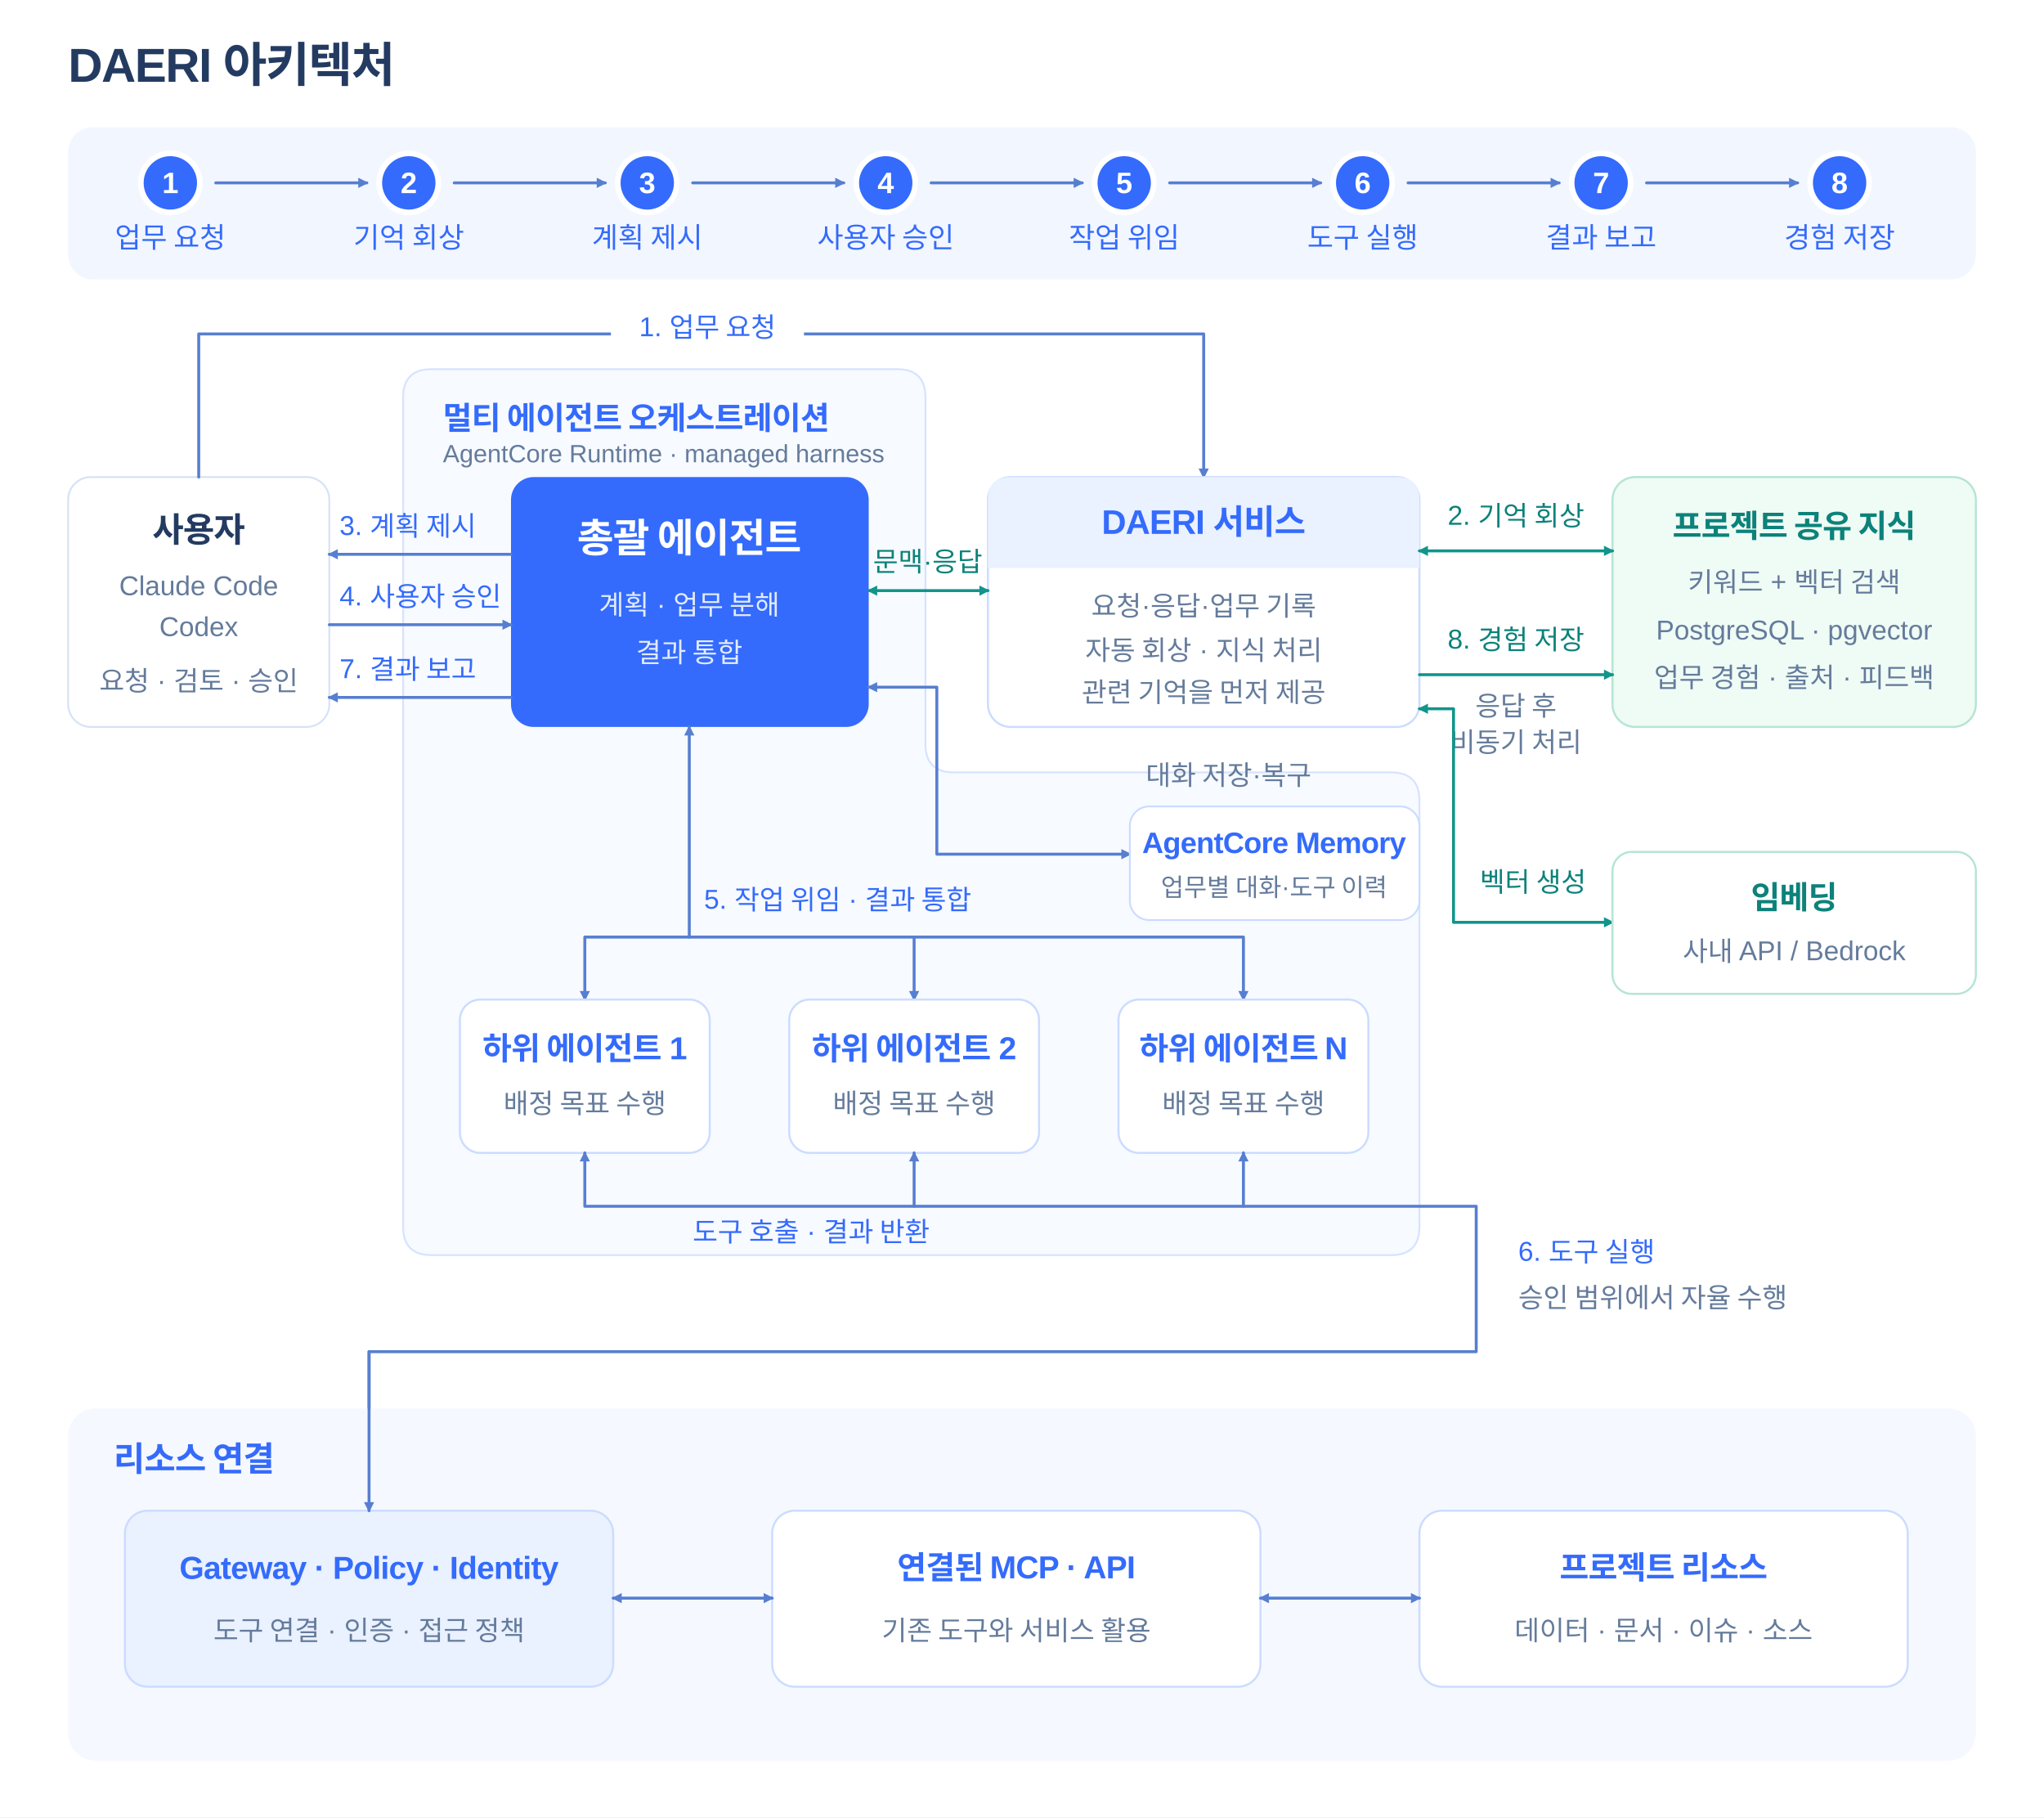
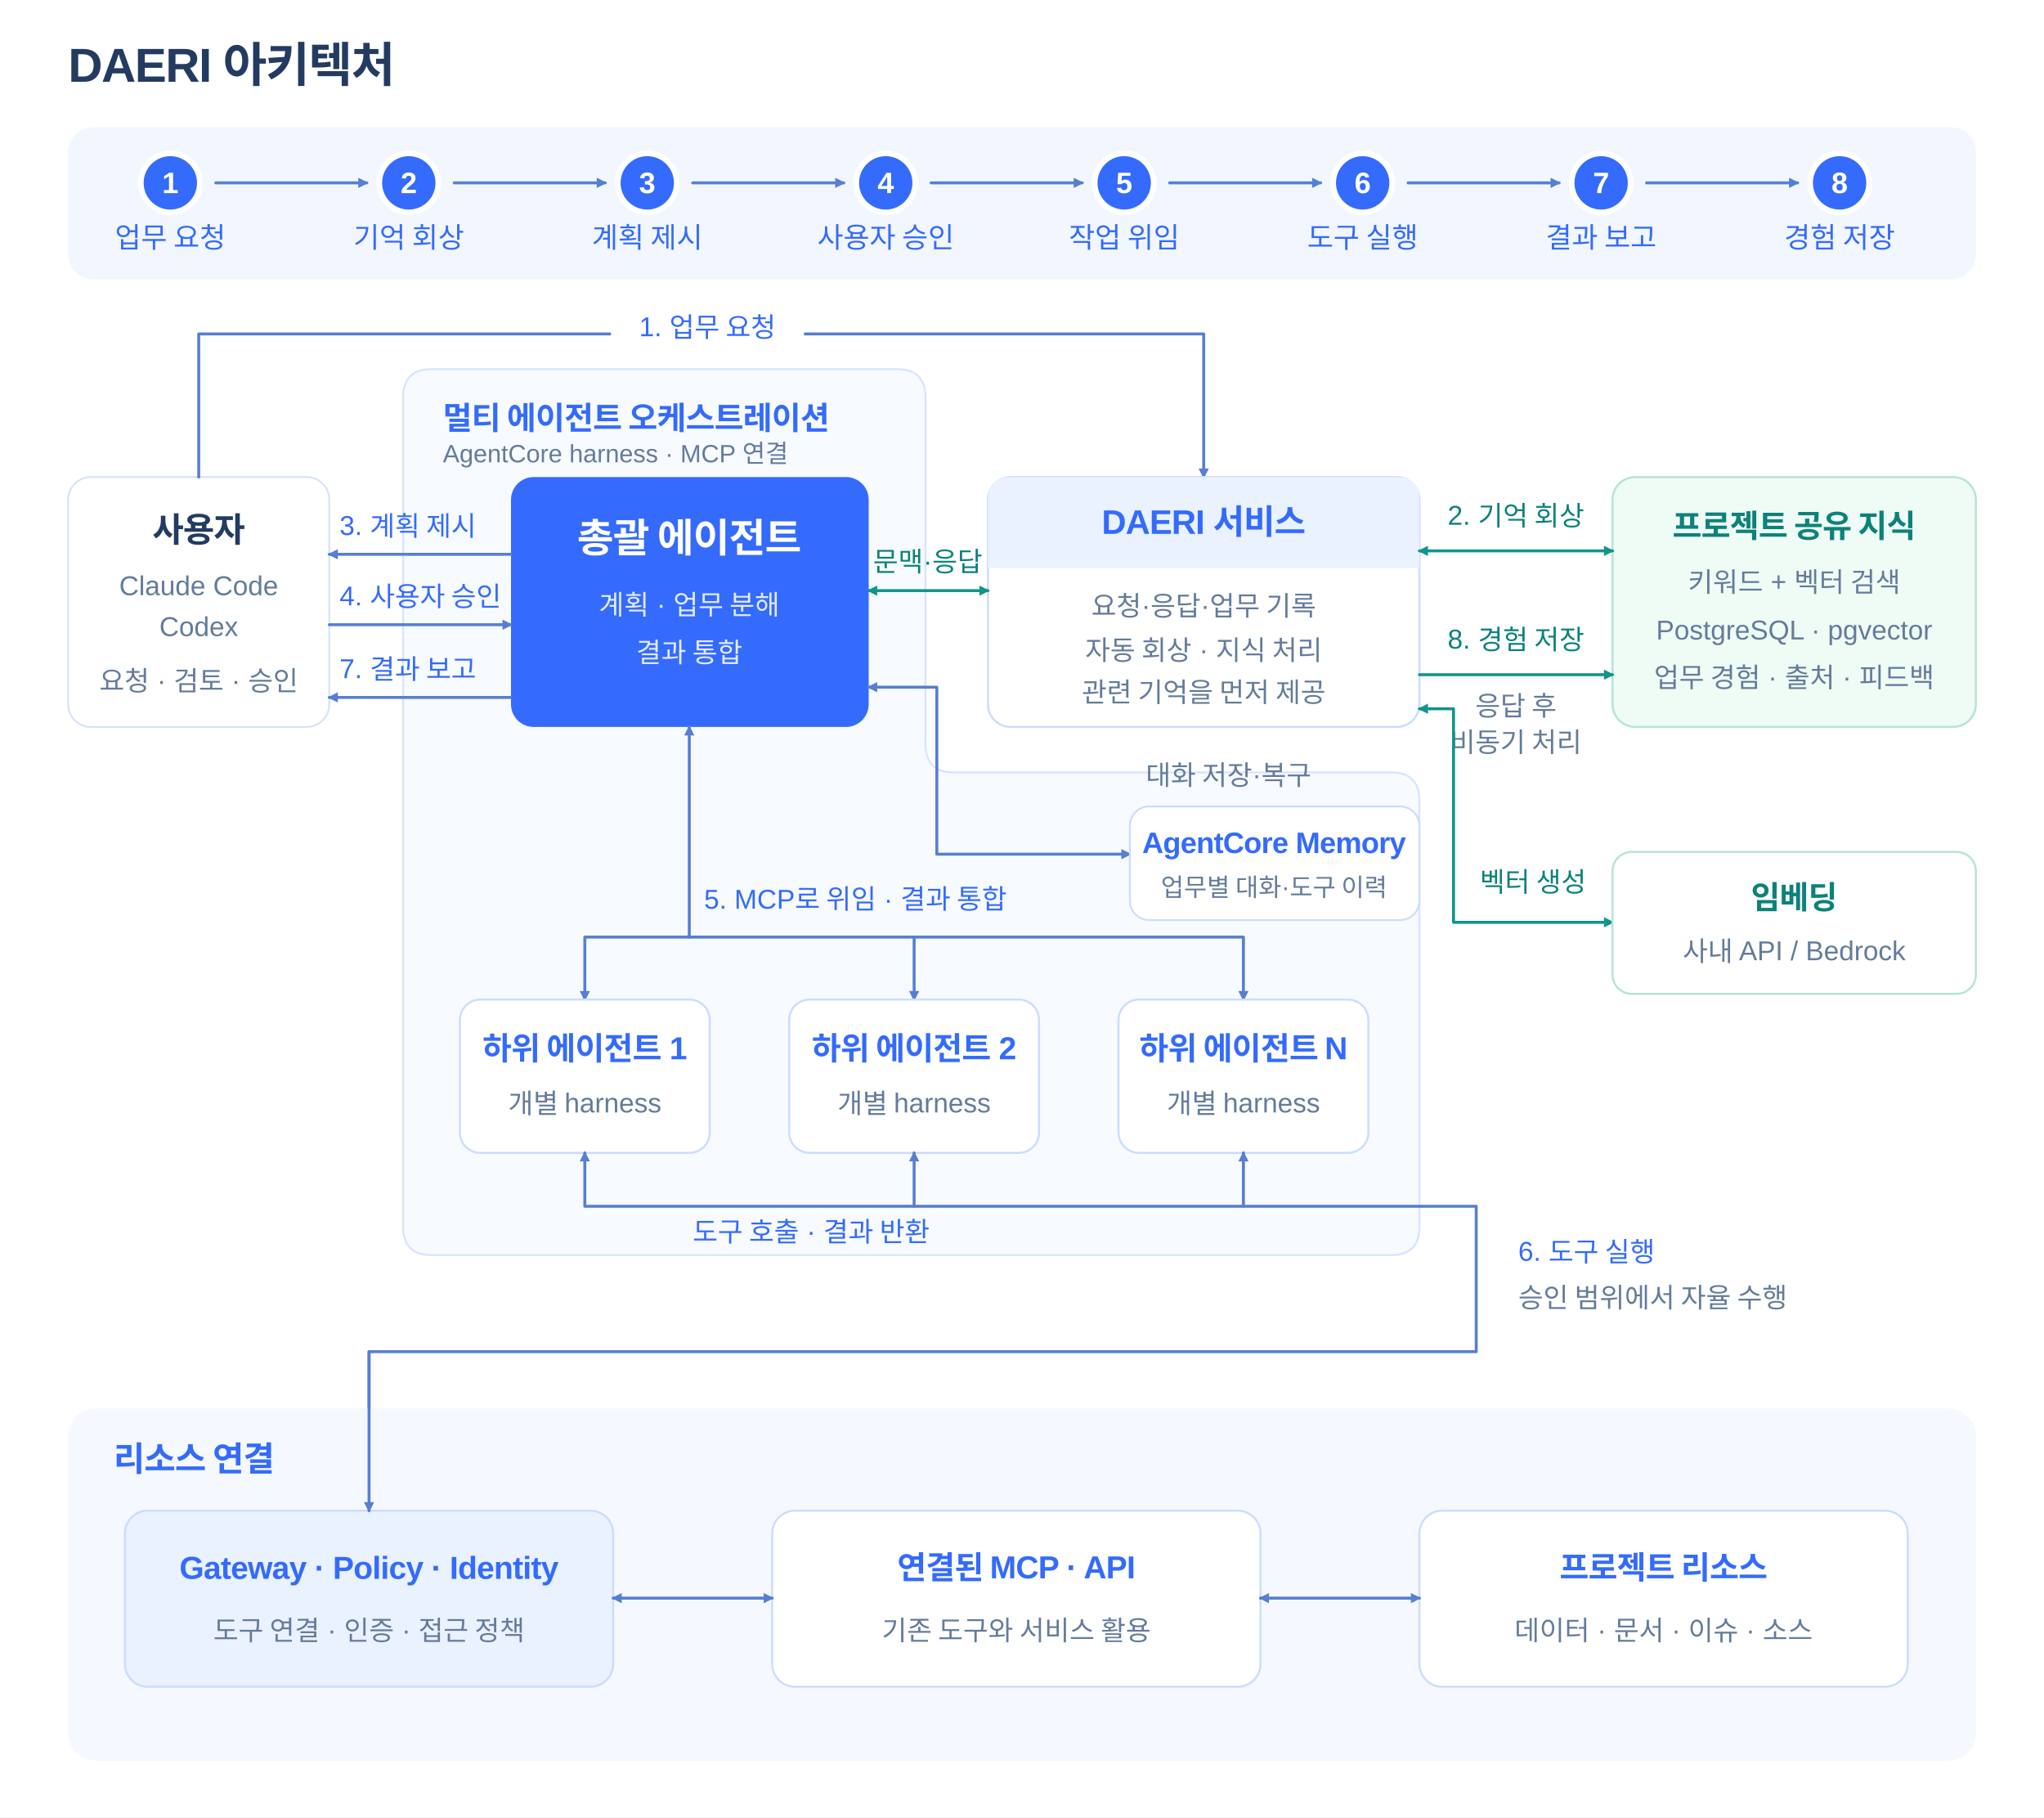
<svg xmlns="http://www.w3.org/2000/svg" width="1800" height="1600" viewBox="0 0 1800 1600" role="img" aria-labelledby="title desc">
  <defs>
    <marker id="blueArrow" markerWidth="11" markerHeight="11" refX="8.5" refY="5.5" orient="auto-start-reverse" markerUnits="userSpaceOnUse">
      <path d="M1 1 10 5.5 1 10Z" fill="#577fd1" />
    </marker>
    <marker id="greenArrow" markerWidth="11" markerHeight="11" refX="8.5" refY="5.5" orient="auto-start-reverse" markerUnits="userSpaceOnUse">
      <path d="M1 1 10 5.5 1 10Z" fill="#11958b" />
    </marker>
    <style>
      text{font-family:-apple-system,BlinkMacSystemFont,"Apple SD Gothic Neo","Noto Sans KR","Malgun Gothic",Arial,sans-serif;fill:#243b61}
      .title{font-size:42px;font-weight:750;letter-spacing:-1px}
      .heading{font-size:30px;font-weight:700;letter-spacing:-.6px}
      .node{font-size:28px;font-weight:650;letter-spacing:-.5px}
      .body{font-size:24px;fill:#647b9b}
      .step{font-size:25px;fill:#346bfc}
      .step text{font-size:25px;fill:#346bfc}
      .stepNumbers text{font-size:26px;font-weight:700;fill:#fff}
      .label{font-size:24px;fill:#346bfc}
      .green{fill:#0c827a}
      .line{fill:none;stroke:#577fd1;stroke-width:2.6;stroke-linecap:round;stroke-linejoin:round;marker-end:url(#blueArrow)}
      .both{marker-start:url(#blueArrow)}
      .memoryLine{fill:none;stroke:#11958b;stroke-width:2.6;stroke-linecap:round;stroke-linejoin:round;marker-end:url(#greenArrow)}
      .memoryBoth{marker-start:url(#greenArrow)}
    </style>
  </defs>
  <rect width="1800" height="1600" fill="#fff" />
  <text x="60" y="72" class="title">DAERI 아키텍처</text>
  <rect x="60" y="112" width="1680" height="134" rx="22" fill="#f2f6ff" />
  <g class="line">
    <path d="M190 161H323" />
    <path d="M400 161H533" />
    <path d="M610 161H743" />
    <path d="M820 161H953" />
    <path d="M1030 161H1163" />
    <path d="M1240 161H1373" />
    <path d="M1450 161H1583" />
  </g>
  <g fill="#346bfc" stroke="#fff" stroke-width="5">
    <circle cx="150" cy="161" r="26" />
    <circle cx="360" cy="161" r="26" />
    <circle cx="570" cy="161" r="26" />
    <circle cx="780" cy="161" r="26" />
    <circle cx="990" cy="161" r="26" />
    <circle cx="1200" cy="161" r="26" />
    <circle cx="1410" cy="161" r="26" />
    <circle cx="1620" cy="161" r="26" />
  </g>
  <g text-anchor="middle" class="stepNumbers">
    <text x="150" y="170">1</text>
    <text x="360" y="170">2</text>
    <text x="570" y="170">3</text>
    <text x="780" y="170">4</text>
    <text x="990" y="170">5</text>
    <text x="1200" y="170">6</text>
    <text x="1410" y="170">7</text>
    <text x="1620" y="170">8</text>
  </g>
  <g text-anchor="middle" class="step">
    <text x="150" y="218">업무 요청</text>
    <text x="360" y="218">기억 회상</text>
    <text x="570" y="218">계획 제시</text>
    <text x="780" y="218">사용자 승인</text>
    <text x="990" y="218">작업 위임</text>
    <text x="1200" y="218">도구 실행</text>
    <text x="1410" y="218">결과 보고</text>
    <text x="1620" y="218">경험 저장</text>
  </g>
  <path d="M380 325H790Q815 325 815 350V655Q815 680 840 680H1225Q1250 680 1250 705V1080Q1250 1105 1225 1105H380Q355 1105 355 1080V350Q355 325 380 325Z" fill="#f7faff" stroke="#d6e2ff" stroke-width="1.6" />
  <text x="390" y="378" class="node" style="fill:#346bfc">멀티 에이전트 오케스트레이션</text>
  <rect x="60" y="420" width="230" height="220" rx="20" fill="#fff" stroke="#d6e2f7" stroke-width="1.6" />
  <text x="175" y="477" text-anchor="middle" class="heading">사용자</text>
  <text x="175" y="524" text-anchor="middle" class="body">Claude Code</text>
  <text x="175" y="560" text-anchor="middle" class="body">Codex</text>
  <text x="175" y="608" text-anchor="middle" class="body">요청 · 검토 · 승인</text>
  <path d="M175 420V294H1060V420" class="line" />
  <rect x="538" y="267" width="170" height="41" rx="8" fill="#fff" />
  <text x="623" y="296" text-anchor="middle" class="label">1. 업무 요청</text>
  <rect x="450" y="420" width="315" height="220" rx="20" fill="#346bfc" />
  <text x="607" y="486" text-anchor="middle" class="heading" style="font-size:35px;fill:#fff">총괄 에이전트</text>
  <text x="607" y="541" text-anchor="middle" class="body" style="fill:#e2ebff">계획 · 업무 분해</text>
  <text x="607" y="583" text-anchor="middle" class="body" style="fill:#e2ebff">결과 통합</text>
  <path d="M450 488H290" class="line" />
  <text x="299" y="471" class="label">3. 계획 제시</text>
  <path d="M290 550H450" class="line" />
  <text x="299" y="533" class="label">4. 사용자 승인</text>
  <path d="M450 614H290" class="line" />
  <text x="299" y="597" class="label">7. 결과 보고</text>
  <rect x="870" y="420" width="380" height="220" rx="20" fill="#fff" stroke="#cbdcff" stroke-width="1.8" />
  <path d="M890 420H1230Q1250 420 1250 440V500H870V440Q870 420 890 420Z" fill="#eaf1ff" />
  <text x="1060" y="470" text-anchor="middle" class="heading" style="fill:#346bfc">DAERI 서비스</text>
  <text x="1060" y="542" text-anchor="middle" class="body">요청·응답·업무 기록</text>
  <text x="1060" y="581" text-anchor="middle" class="body">자동 회상 · 지식 처리</text>
  <text x="1060" y="618" text-anchor="middle" class="body">관련 기억을 먼저 제공</text>
  <path d="M870 520H765" class="memoryLine memoryBoth" />
  <text x="817" y="503" text-anchor="middle" class="body green">문맥·응답</text>
  <rect x="1420" y="420" width="320" height="220" rx="20" fill="#effbf5" stroke="#b5e5d3" stroke-width="1.8" />
  <text x="1580" y="473" text-anchor="middle" class="node green">프로젝트 공유 지식</text>
  <text x="1580" y="521" text-anchor="middle" class="body">키워드 + 벡터 검색</text>
  <text x="1580" y="563" text-anchor="middle" class="body">PostgreSQL · pgvector</text>
  <text x="1580" y="605" text-anchor="middle" class="body">업무 경험 · 출처 · 피드백</text>
  <path d="M1250 485H1420" class="memoryLine memoryBoth" />
  <text x="1335" y="462" text-anchor="middle" class="label green">2. 기억 회상</text>
  <path d="M1250 594H1420" class="memoryLine" />
  <text x="1335" y="571" text-anchor="middle" class="label green">8. 경험 저장</text>
  <text x="1335" y="630" text-anchor="middle" class="body">응답 후</text>
  <text x="1335" y="662" text-anchor="middle" class="body">비동기 처리</text>
  <path d="M765 605H825V752H995" class="line both" />
  <text x="1009" y="691" class="body">대화 저장·복구</text>
  <rect x="995" y="710" width="255" height="100" rx="17" fill="#fff" stroke="#cbdcff" stroke-width="1.6" />
  <text x="1122" y="751" text-anchor="middle" class="node" style="font-size:26px;fill:#346bfc">AgentCore Memory</text>
  <text x="1122" y="789" text-anchor="middle" class="body" style="font-size:22px">업무별 대화·도구 이력</text>
  <path d="M1250 624H1280V812H1420" class="memoryLine memoryBoth" />
  <text x="1350" y="785" text-anchor="middle" class="body green">벡터 생성</text>
  <rect x="1420" y="750" width="320" height="125" rx="17" fill="#fff" stroke="#b5e5d3" stroke-width="1.8" />
  <text x="1580" y="800" text-anchor="middle" class="node green">임베딩</text>
  <text x="1580" y="846" text-anchor="middle" class="body">사내 API / Bedrock</text>
  <path d="M607 640V825H515V880" class="line both" />
  <path d="M607 825H805V880" class="line" />
  <path d="M805 825H1095V880" class="line" />
-   <text x="620" y="800" class="label">5. 작업 위임 · 결과 통합</text>
+   <text x="620" y="800" class="label">5. MCP로 위임 · 결과 통합</text>
  <g fill="#fff" stroke="#cbdcff" stroke-width="1.8">
    <rect x="405" y="880" width="220" height="135" rx="18" />
    <rect x="695" y="880" width="220" height="135" rx="18" />
    <rect x="985" y="880" width="220" height="135" rx="18" />
  </g>
  <g text-anchor="middle">
    <text x="515" y="933" class="node" style="fill:#346bfc">하위 에이전트 1</text>
    <text x="805" y="933" class="node" style="fill:#346bfc">하위 에이전트 2</text>
    <text x="1095" y="933" class="node" style="fill:#346bfc">하위 에이전트 N</text>
-     <text x="515" y="980" class="body">배정 목표 수행</text>
-     <text x="805" y="980" class="body">배정 목표 수행</text>
-     <text x="1095" y="980" class="body">배정 목표 수행</text>
+     <text x="515" y="980" class="body">개별 harness</text>
+     <text x="805" y="980" class="body">개별 harness</text>
+     <text x="1095" y="980" class="body">개별 harness</text>
  </g>
  <path d="M515 1015V1062H1300V1190H325V1330" class="line both" />
  <path d="M805 1062V1015" class="line" />
  <path d="M1095 1062V1015" class="line" />
  <text x="610" y="1093" class="label">도구 호출 · 결과 반환</text>
-   <text x="390" y="407" class="body" style="font-size:22px">AgentCore Runtime · managed harness</text>
+   <text x="390" y="407" class="body" style="font-size:22px">AgentCore harness · MCP 연결</text>
  <text x="1337" y="1110" class="label">6. 도구 실행</text>
  <text x="1337" y="1151" class="body">승인 범위에서 자율 수행</text>
  <rect x="60" y="1240" width="1680" height="310" rx="24" fill="#f5f8ff" />
  <text x="100" y="1295" class="heading" style="fill:#346bfc">리소스 연결</text>
  <g stroke="#cbdcff" stroke-width="1.8">
    <rect x="110" y="1330" width="430" height="155" rx="20" fill="#eaf1ff" />
    <rect x="680" y="1330" width="430" height="155" rx="20" fill="#fff" />
    <rect x="1250" y="1330" width="430" height="155" rx="20" fill="#fff" />
  </g>
  <g text-anchor="middle">
    <text x="325" y="1390" class="node" style="fill:#346bfc">Gateway · Policy · Identity</text>
    <text x="325" y="1444" class="body">도구 연결 · 인증 · 접근 정책</text>
    <text x="895" y="1390" class="node" style="fill:#346bfc">연결된 MCP · API</text>
    <text x="895" y="1444" class="body">기존 도구와 서비스 활용</text>
    <text x="1465" y="1390" class="node" style="fill:#346bfc">프로젝트 리소스</text>
    <text x="1465" y="1444" class="body">데이터 · 문서 · 이슈 · 소스</text>
  </g>
  <path d="M540 1407H680" class="line both" />
  <path d="M1110 1407H1250" class="line both" />
  <path d="M325 1190V1330" class="line" />
</svg>
